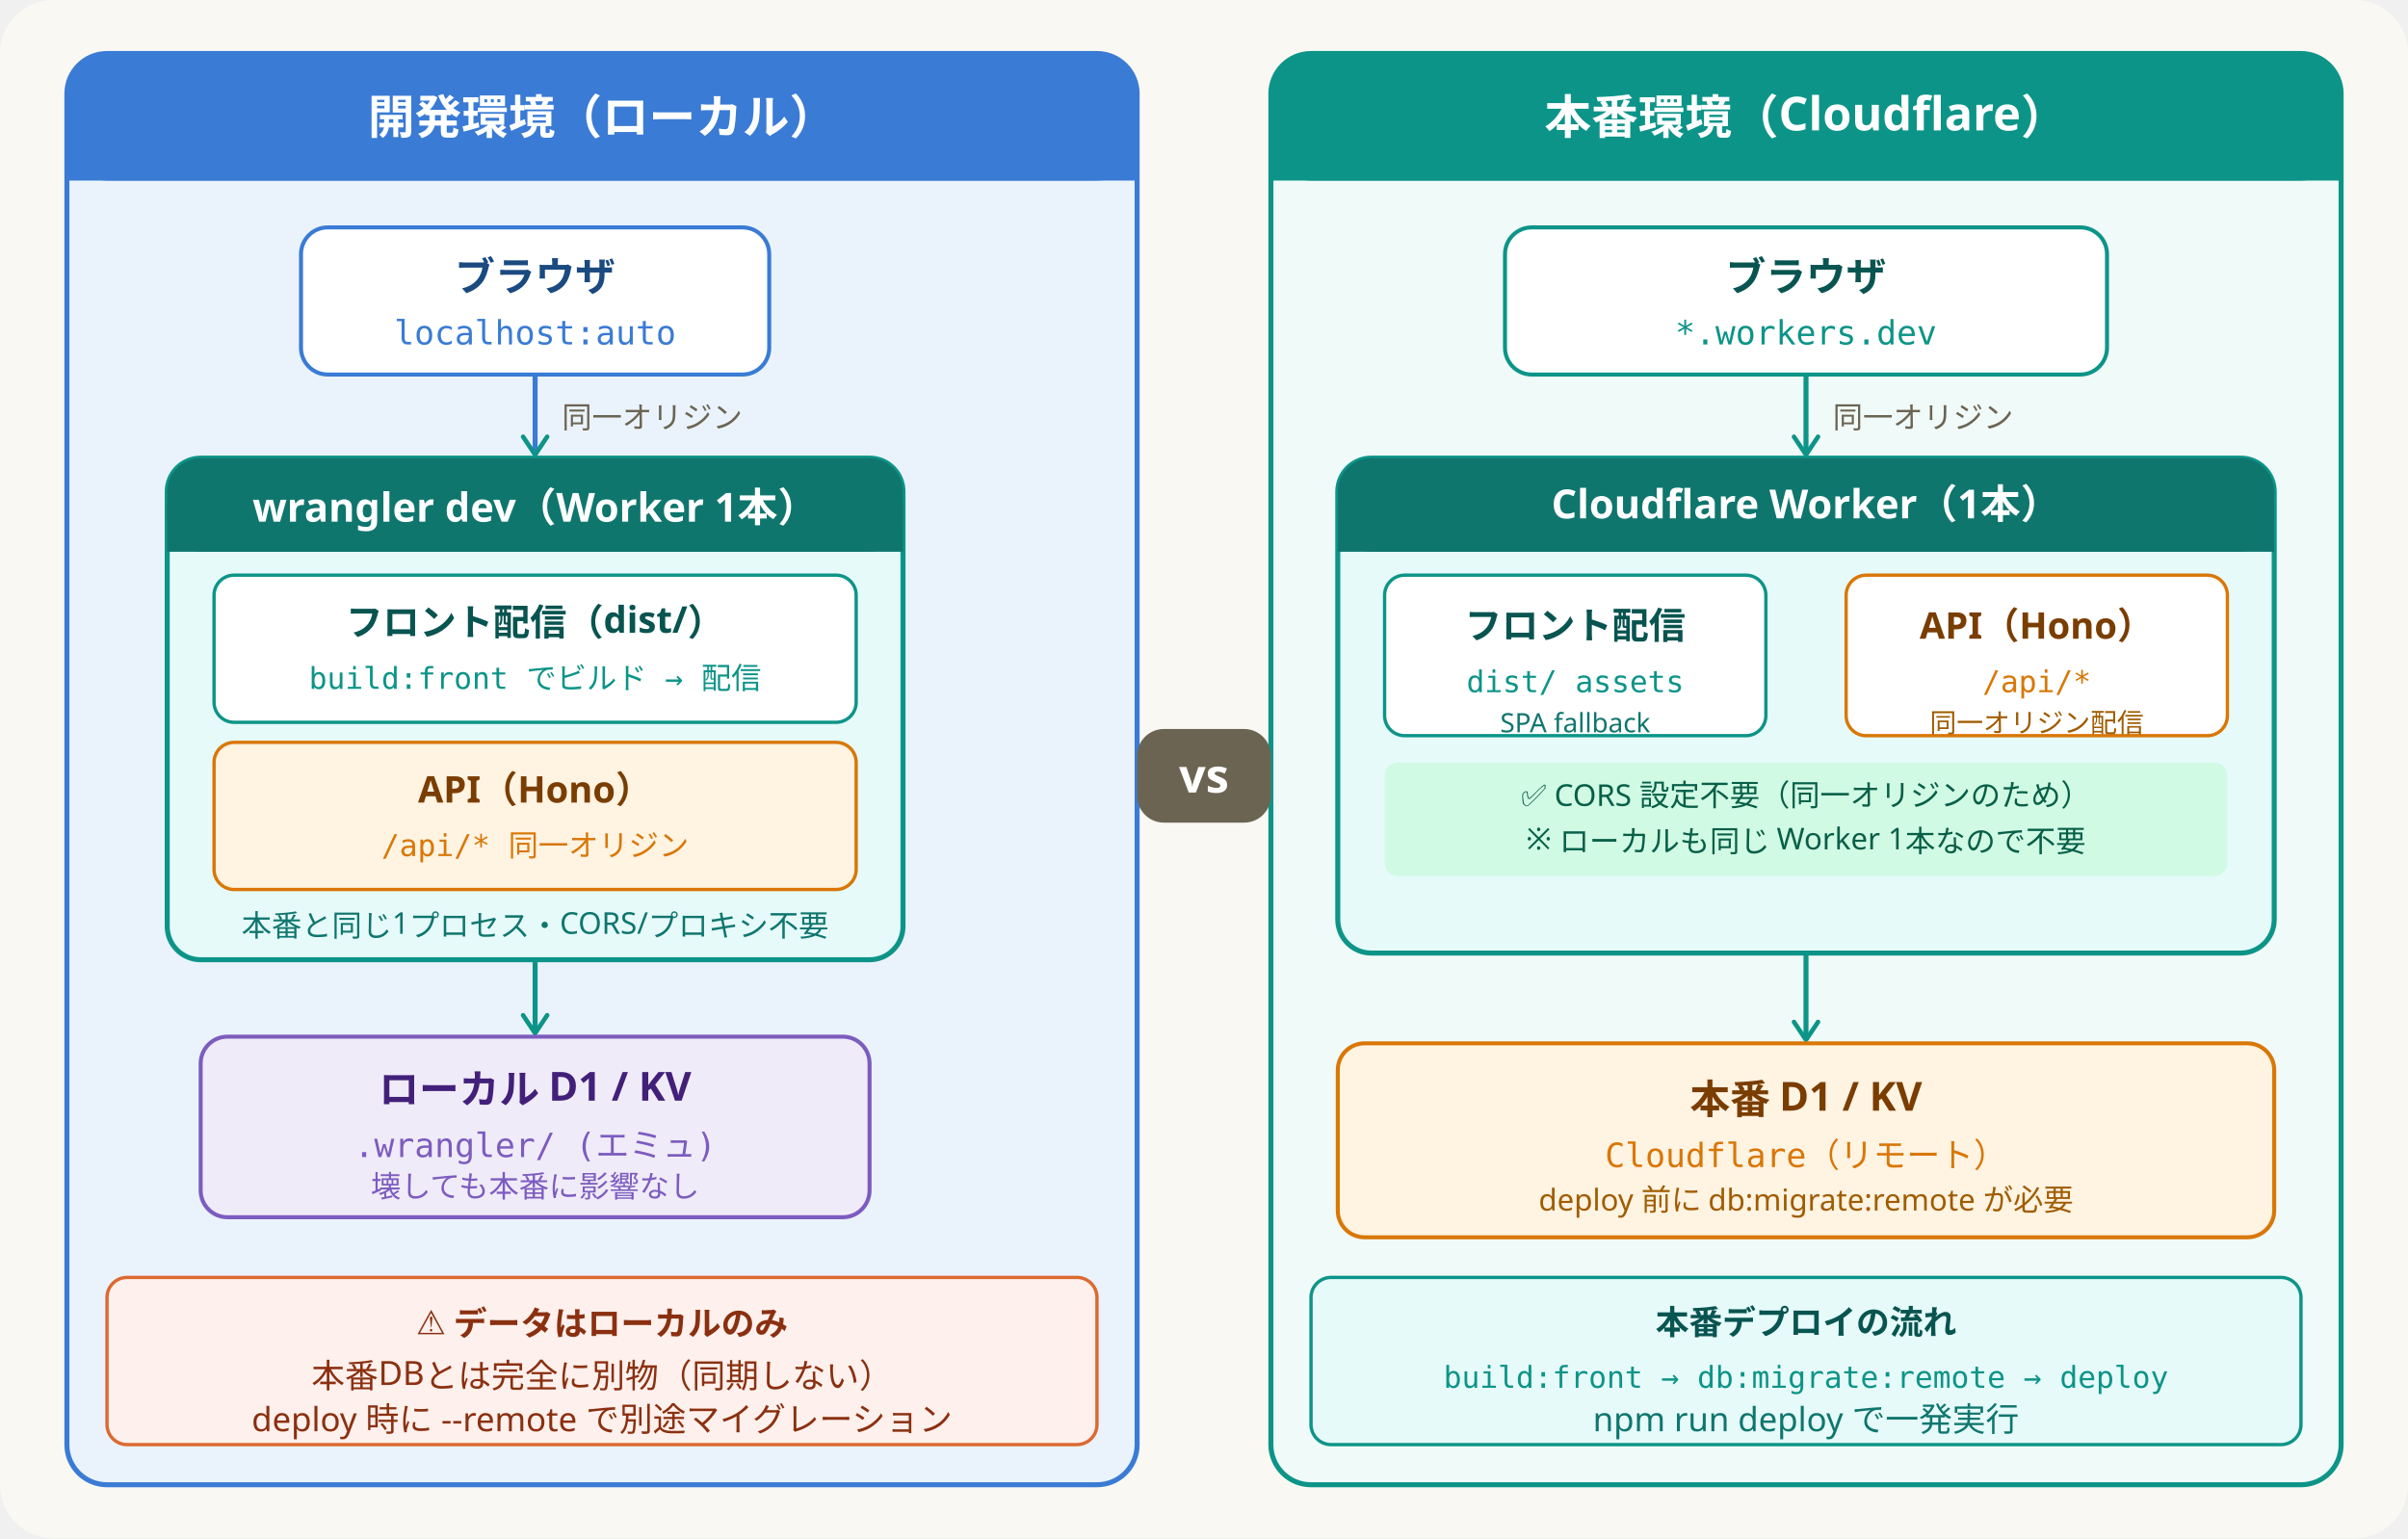
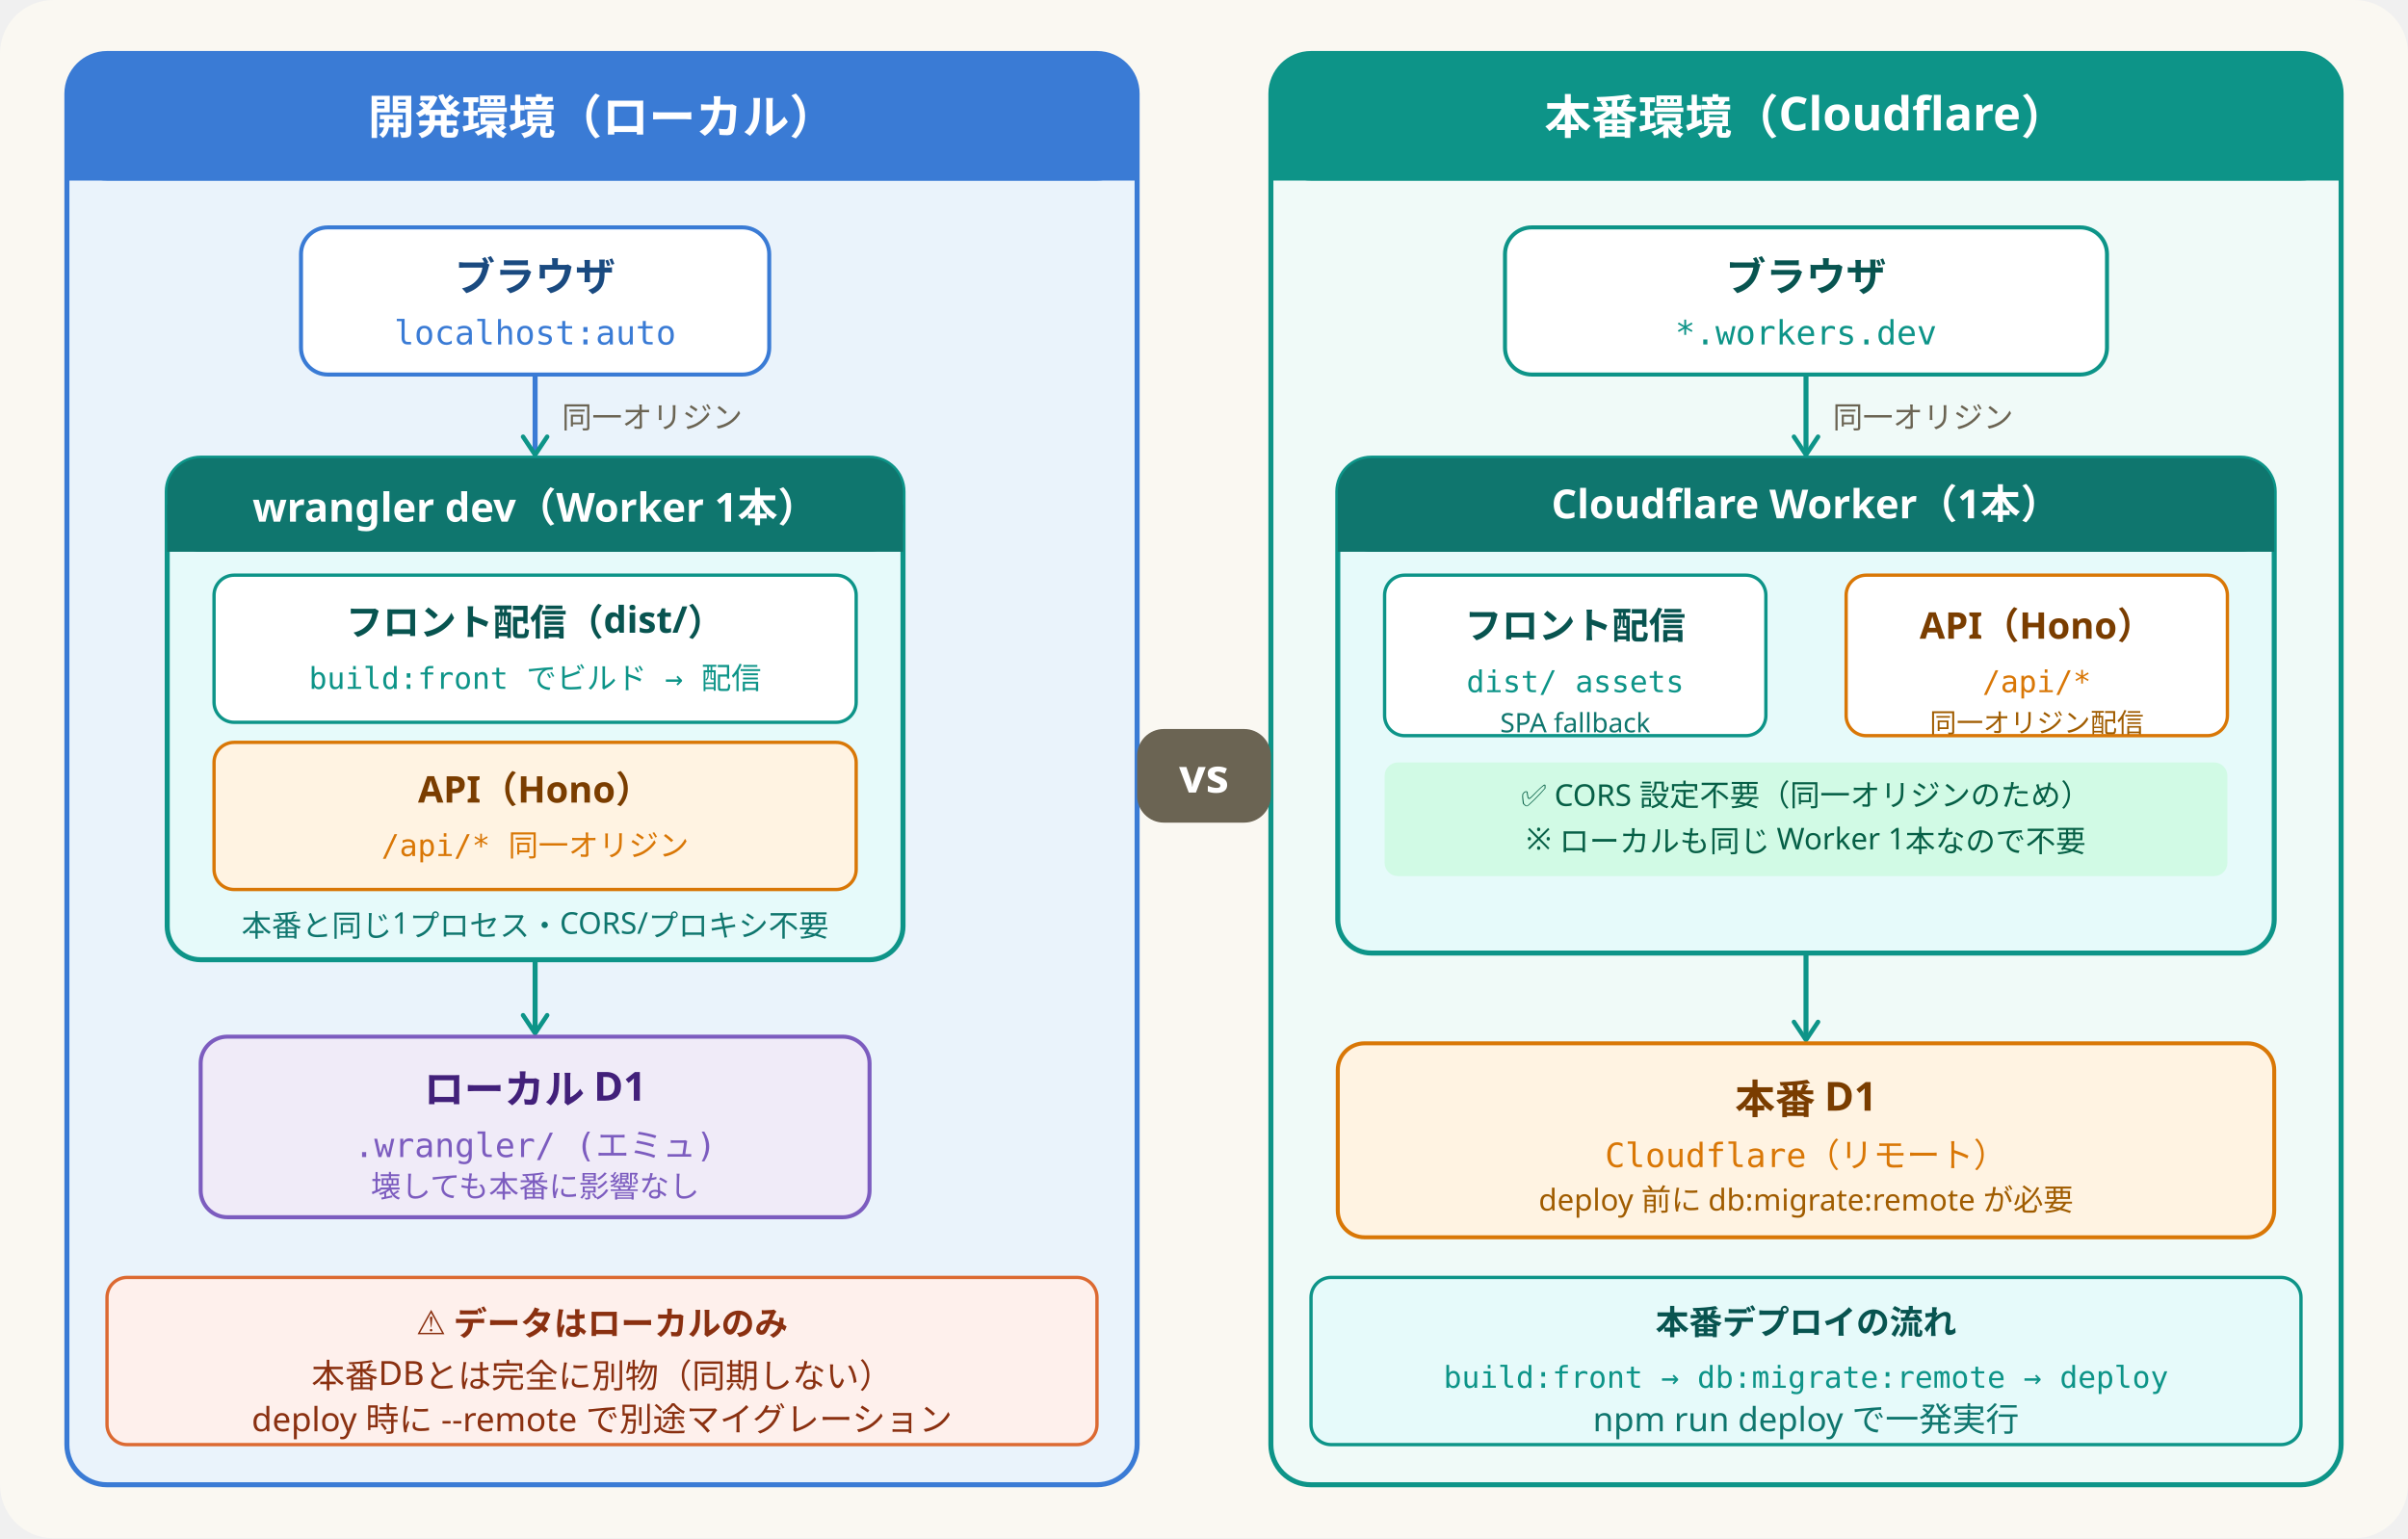
<svg xmlns="http://www.w3.org/2000/svg" width="100%" viewBox="0 0 720 460" role="img">
  <defs>
    <marker id="arr" viewBox="0 0 10 10" refX="8" refY="5" markerWidth="6" markerHeight="6" orient="auto-start-reverse">
      <path d="M2 1L8 5L2 9" fill="none" stroke="context-stroke" stroke-width="1.5" stroke-linecap="round" stroke-linejoin="round" />
    </marker>
    <marker id="arr-gray" viewBox="0 0 10 10" refX="8" refY="5" markerWidth="6" markerHeight="6" orient="auto-start-reverse">
      <path d="M2 1L8 5L2 9" fill="none" stroke="#9ca3af" stroke-width="1.5" stroke-linecap="round" stroke-linejoin="round" />
    </marker>
    <marker id="arr-teal" viewBox="0 0 10 10" refX="8" refY="5" markerWidth="6" markerHeight="6" orient="auto-start-reverse">
      <path d="M2 1L8 5L2 9" fill="none" stroke="#0d9488" stroke-width="1.5" stroke-linecap="round" stroke-linejoin="round" />
    </marker>
  </defs>
  <rect width="720" height="460" rx="16" fill="#faf8f2" />
  <rect x="20" y="16" width="320" height="428" rx="12" fill="#eaf3fb" stroke="#3a7bd5" stroke-width="1.5" />
  <rect x="20" y="16" width="320" height="38" rx="12" fill="#3a7bd5" />
  <rect x="20" y="38" width="320" height="16" fill="#3a7bd5" />
  <text x="180" y="40" text-anchor="middle" font-family="Hiragino Kaku Gothic ProN,Yu Gothic,system-ui,sans-serif" font-size="14" font-weight="700" fill="#fff">開発環境（ローカル）</text>
  <rect x="90" y="68" width="140" height="44" rx="8" fill="#fff" stroke="#3a7bd5" stroke-width="1.2" />
  <text x="160" y="87" text-anchor="middle" font-family="Hiragino Kaku Gothic ProN,Yu Gothic,system-ui,sans-serif" font-size="12" font-weight="600" fill="#1a4a80">ブラウザ</text>
  <text x="160" y="103" text-anchor="middle" font-family="SFMono-Regular,Menlo,Consolas,monospace" font-size="10" fill="#3a7bd5">localhost:auto</text>
  <line x1="160" y1="112" x2="160" y2="136" stroke="#3a7bd5" stroke-width="1.5" marker-end="url(#arr-teal)" />
  <text x="168" y="128" font-family="Hiragino Kaku Gothic ProN,Yu Gothic,system-ui,sans-serif" font-size="9" fill="#6b6453">同一オリジン</text>
  <rect x="50" y="137" width="220" height="150" rx="10" fill="#e6fafa" stroke="#0d9488" stroke-width="1.5" />
  <rect x="50" y="137" width="220" height="28" rx="10" fill="#0f766e" />
  <rect x="50" y="151" width="220" height="14" fill="#0f766e" />
  <text x="160" y="156" text-anchor="middle" font-family="Hiragino Kaku Gothic ProN,Yu Gothic,system-ui,sans-serif" font-size="12" font-weight="700" fill="#fff">wrangler dev（Worker 1本）</text>
  <rect x="64" y="172" width="192" height="44" rx="6" fill="#fff" stroke="#0d9488" stroke-width="1" />
  <text x="160" y="190" text-anchor="middle" font-family="Hiragino Kaku Gothic ProN,Yu Gothic,system-ui,sans-serif" font-size="11" font-weight="600" fill="#085450">フロント配信（dist/）</text>
  <text x="160" y="206" text-anchor="middle" font-family="SFMono-Regular,Menlo,Consolas,monospace" font-size="9" fill="#0d9488">build:front でビルド → 配信</text>
  <rect x="64" y="222" width="192" height="44" rx="6" fill="#fff3e2" stroke="#d97706" stroke-width="1" />
  <text x="160" y="240" text-anchor="middle" font-family="Hiragino Kaku Gothic ProN,Yu Gothic,system-ui,sans-serif" font-size="11" font-weight="600" fill="#7a3d00">API（Hono）</text>
  <text x="160" y="256" text-anchor="middle" font-family="SFMono-Regular,Menlo,Consolas,monospace" font-size="9" fill="#d97706">/api/* 同一オリジン</text>
  <text x="160" y="280" text-anchor="middle" font-family="Hiragino Kaku Gothic ProN,Yu Gothic,system-ui,sans-serif" font-size="9" fill="#0f766e">本番と同じ1プロセス・CORS/プロキシ不要</text>
  <line x1="160" y1="287" x2="160" y2="309" stroke="#0d9488" stroke-width="1.5" marker-end="url(#arr-teal)" />
  <rect x="60" y="310" width="200" height="54" rx="8" fill="#f0ebf8" stroke="#7c5cbf" stroke-width="1.2" />
-   <text x="160" y="330" text-anchor="middle" font-family="Hiragino Kaku Gothic ProN,Yu Gothic,system-ui,sans-serif" font-size="12" font-weight="600" fill="#42207a">ローカル D1 / KV</text>
+   <text x="160" y="330" text-anchor="middle" font-family="Hiragino Kaku Gothic ProN,Yu Gothic,system-ui,sans-serif" font-size="12" font-weight="600" fill="#42207a">ローカル D1</text>
  <text x="160" y="346" text-anchor="middle" font-family="SFMono-Regular,Menlo,Consolas,monospace" font-size="10" fill="#7c5cbf">.wrangler/ (エミュ)</text>
  <text x="160" y="358" text-anchor="middle" font-family="Hiragino Kaku Gothic ProN,Yu Gothic,system-ui,sans-serif" font-size="9" fill="#7c5cbf">壊しても本番に影響なし</text>
  <rect x="32" y="382" width="296" height="50" rx="6" fill="#fef0ec" stroke="#dc6931" stroke-width="1" />
  <text x="180" y="399" text-anchor="middle" font-family="Hiragino Kaku Gothic ProN,Yu Gothic,system-ui,sans-serif" font-size="10" font-weight="600" fill="#8a3010">⚠️ データはローカルのみ</text>
  <text x="180" y="415" text-anchor="middle" font-family="Hiragino Kaku Gothic ProN,Yu Gothic,system-ui,sans-serif" font-size="10" fill="#8a3010">本番DBとは完全に別物（同期しない）</text>
  <text x="180" y="428" text-anchor="middle" font-family="Hiragino Kaku Gothic ProN,Yu Gothic,system-ui,sans-serif" font-size="10" fill="#8a3010">deploy 時に --remote で別途マイグレーション</text>
  <rect x="380" y="16" width="320" height="428" rx="12" fill="#f0faf8" stroke="#0d9488" stroke-width="1.5" />
  <rect x="380" y="16" width="320" height="38" rx="12" fill="#0d9488" />
  <rect x="380" y="38" width="320" height="16" fill="#0d9488" />
  <text x="540" y="40" text-anchor="middle" font-family="Hiragino Kaku Gothic ProN,Yu Gothic,system-ui,sans-serif" font-size="14" font-weight="700" fill="#fff">本番環境（Cloudflare）</text>
  <rect x="450" y="68" width="180" height="44" rx="8" fill="#fff" stroke="#0d9488" stroke-width="1.2" />
  <text x="540" y="87" text-anchor="middle" font-family="Hiragino Kaku Gothic ProN,Yu Gothic,system-ui,sans-serif" font-size="12" font-weight="600" fill="#085450">ブラウザ</text>
  <text x="540" y="103" text-anchor="middle" font-family="SFMono-Regular,Menlo,Consolas,monospace" font-size="10" fill="#0d9488">*.workers.dev</text>
  <line x1="540" y1="112" x2="540" y2="136" stroke="#0d9488" stroke-width="1.5" marker-end="url(#arr-teal)" />
  <text x="548" y="128" font-family="Hiragino Kaku Gothic ProN,Yu Gothic,system-ui,sans-serif" font-size="9" fill="#6b6453">同一オリジン</text>
  <rect x="400" y="137" width="280" height="148" rx="10" fill="#e6fafa" stroke="#0d9488" stroke-width="1.5" />
  <rect x="400" y="137" width="280" height="28" rx="10" fill="#0f766e" />
  <rect x="400" y="151" width="280" height="14" fill="#0f766e" />
  <text x="540" y="155" text-anchor="middle" font-family="Hiragino Kaku Gothic ProN,Yu Gothic,system-ui,sans-serif" font-size="12" font-weight="700" fill="#fff">Cloudflare Worker（1本）</text>
  <rect x="414" y="172" width="114" height="48" rx="6" fill="#fff" stroke="#0d9488" stroke-width="1" />
  <text x="471" y="191" text-anchor="middle" font-family="Hiragino Kaku Gothic ProN,Yu Gothic,system-ui,sans-serif" font-size="11" font-weight="600" fill="#085450">フロント配信</text>
  <text x="471" y="207" text-anchor="middle" font-family="SFMono-Regular,Menlo,Consolas,monospace" font-size="9" fill="#0d9488">dist/ assets</text>
  <text x="471" y="219" text-anchor="middle" font-family="Hiragino Kaku Gothic ProN,Yu Gothic,system-ui,sans-serif" font-size="8" fill="#0f766e">SPA fallback</text>
  <rect x="552" y="172" width="114" height="48" rx="6" fill="#fff" stroke="#d97706" stroke-width="1" />
  <text x="609" y="191" text-anchor="middle" font-family="Hiragino Kaku Gothic ProN,Yu Gothic,system-ui,sans-serif" font-size="11" font-weight="600" fill="#7a3d00">API（Hono）</text>
  <text x="609" y="207" text-anchor="middle" font-family="SFMono-Regular,Menlo,Consolas,monospace" font-size="9" fill="#d97706">/api/*</text>
  <text x="609" y="219" text-anchor="middle" font-family="Hiragino Kaku Gothic ProN,Yu Gothic,system-ui,sans-serif" font-size="8" fill="#a05c00">同一オリジン配信</text>
  <rect x="414" y="228" width="252" height="34" rx="4" fill="#d1fae5" />
  <text x="540" y="241" text-anchor="middle" font-family="Hiragino Kaku Gothic ProN,Yu Gothic,system-ui,sans-serif" font-size="9" fill="#065f46">✅ CORS 設定不要（同一オリジンのため）</text>
  <text x="540" y="254" text-anchor="middle" font-family="Hiragino Kaku Gothic ProN,Yu Gothic,system-ui,sans-serif" font-size="9" fill="#065f46">※ ローカルも同じ Worker 1本なので不要</text>
  <line x1="540" y1="285" x2="540" y2="311" stroke="#0d9488" stroke-width="1.5" marker-end="url(#arr-teal)" />
  <rect x="400" y="312" width="280" height="58" rx="8" fill="#fff3e2" stroke="#d97706" stroke-width="1.2" />
-   <text x="540" y="333" text-anchor="middle" font-family="Hiragino Kaku Gothic ProN,Yu Gothic,system-ui,sans-serif" font-size="12" font-weight="600" fill="#7a3d00">本番 D1 / KV</text>
+   <text x="540" y="333" text-anchor="middle" font-family="Hiragino Kaku Gothic ProN,Yu Gothic,system-ui,sans-serif" font-size="12" font-weight="600" fill="#7a3d00">本番 D1</text>
  <text x="540" y="349" text-anchor="middle" font-family="SFMono-Regular,Menlo,Consolas,monospace" font-size="10" fill="#d97706">Cloudflare（リモート）</text>
  <text x="540" y="362" text-anchor="middle" font-family="Hiragino Kaku Gothic ProN,Yu Gothic,system-ui,sans-serif" font-size="9" fill="#a05c00">deploy 前に db:migrate:remote が必要</text>
  <rect x="392" y="382" width="296" height="50" rx="6" fill="#e6fafa" stroke="#0d9488" stroke-width="1" />
  <text x="540" y="399" text-anchor="middle" font-family="Hiragino Kaku Gothic ProN,Yu Gothic,system-ui,sans-serif" font-size="10" font-weight="600" fill="#085450">本番デプロイの流れ</text>
  <text x="540" y="415" text-anchor="middle" font-family="SFMono-Regular,Menlo,Consolas,monospace" font-size="9" fill="#0d9488">build:front → db:migrate:remote → deploy</text>
  <text x="540" y="428" text-anchor="middle" font-family="Hiragino Kaku Gothic ProN,Yu Gothic,system-ui,sans-serif" font-size="10" fill="#0f766e">npm run deploy で一発実行</text>
  <rect x="340" y="218" width="40" height="28" rx="8" fill="#6b6453" />
  <text x="360" y="237" text-anchor="middle" font-family="Hiragino Kaku Gothic ProN,Yu Gothic,system-ui,sans-serif" font-size="14" font-weight="700" fill="#fff">vs</text>
</svg>
